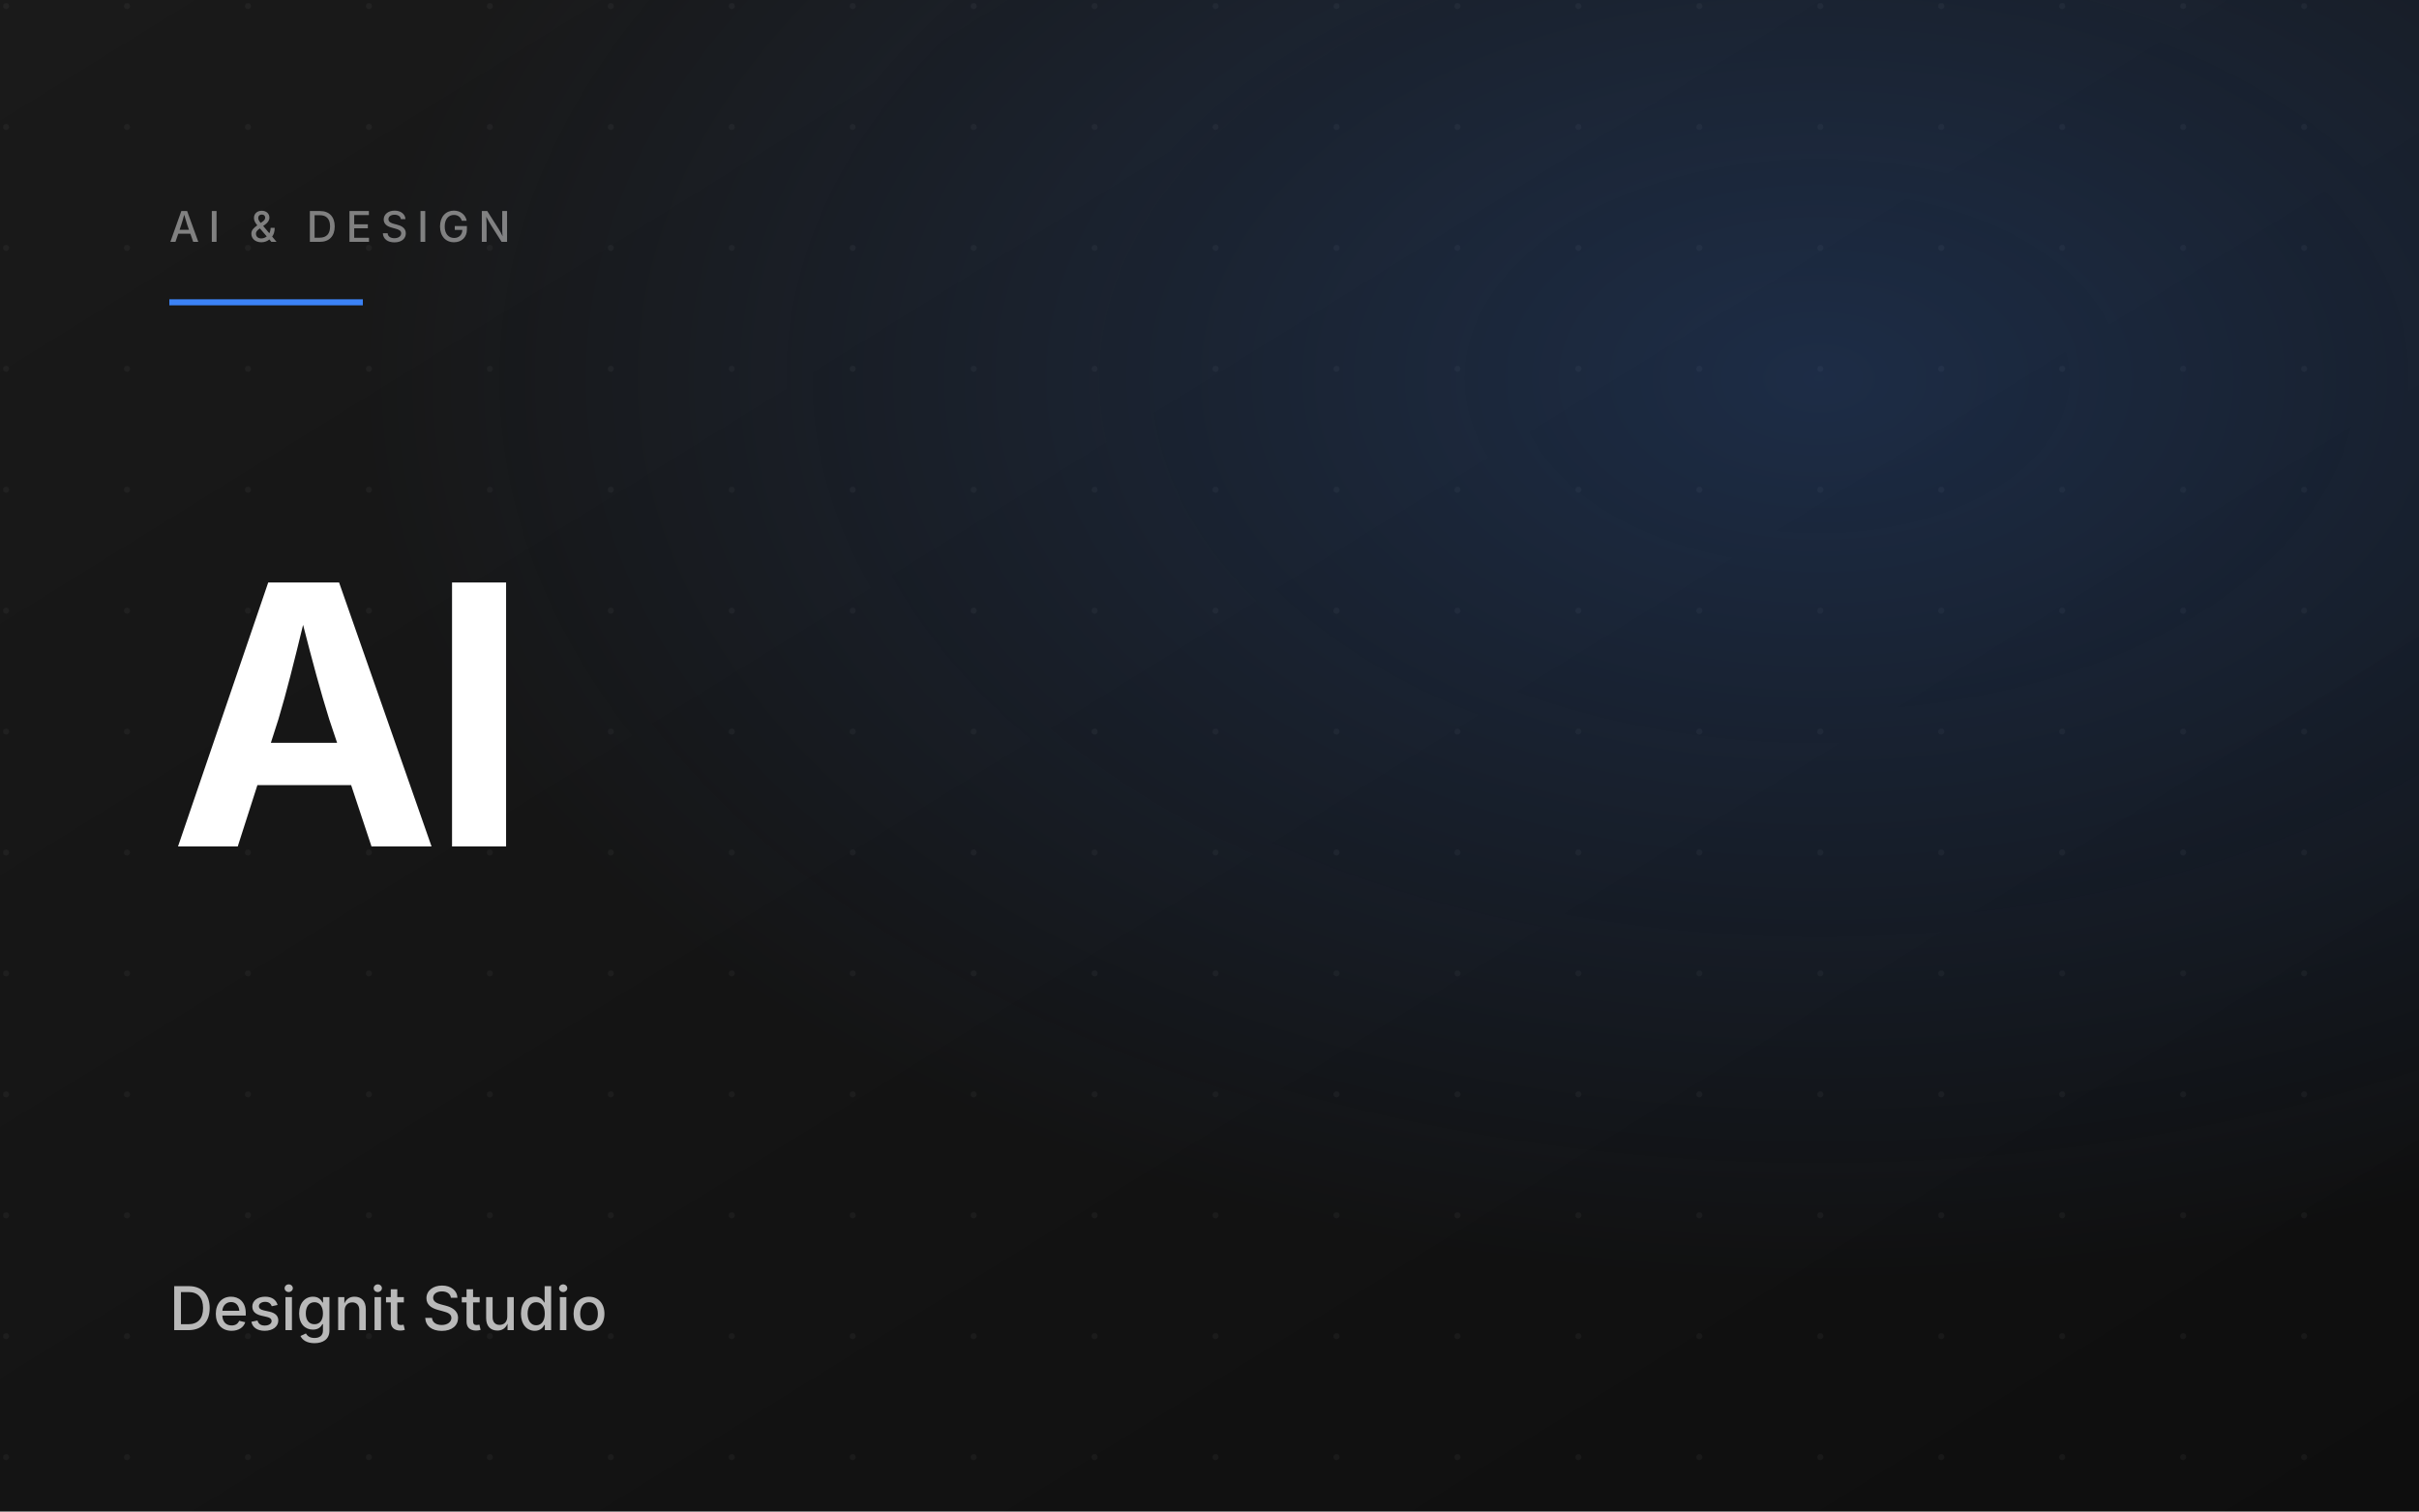
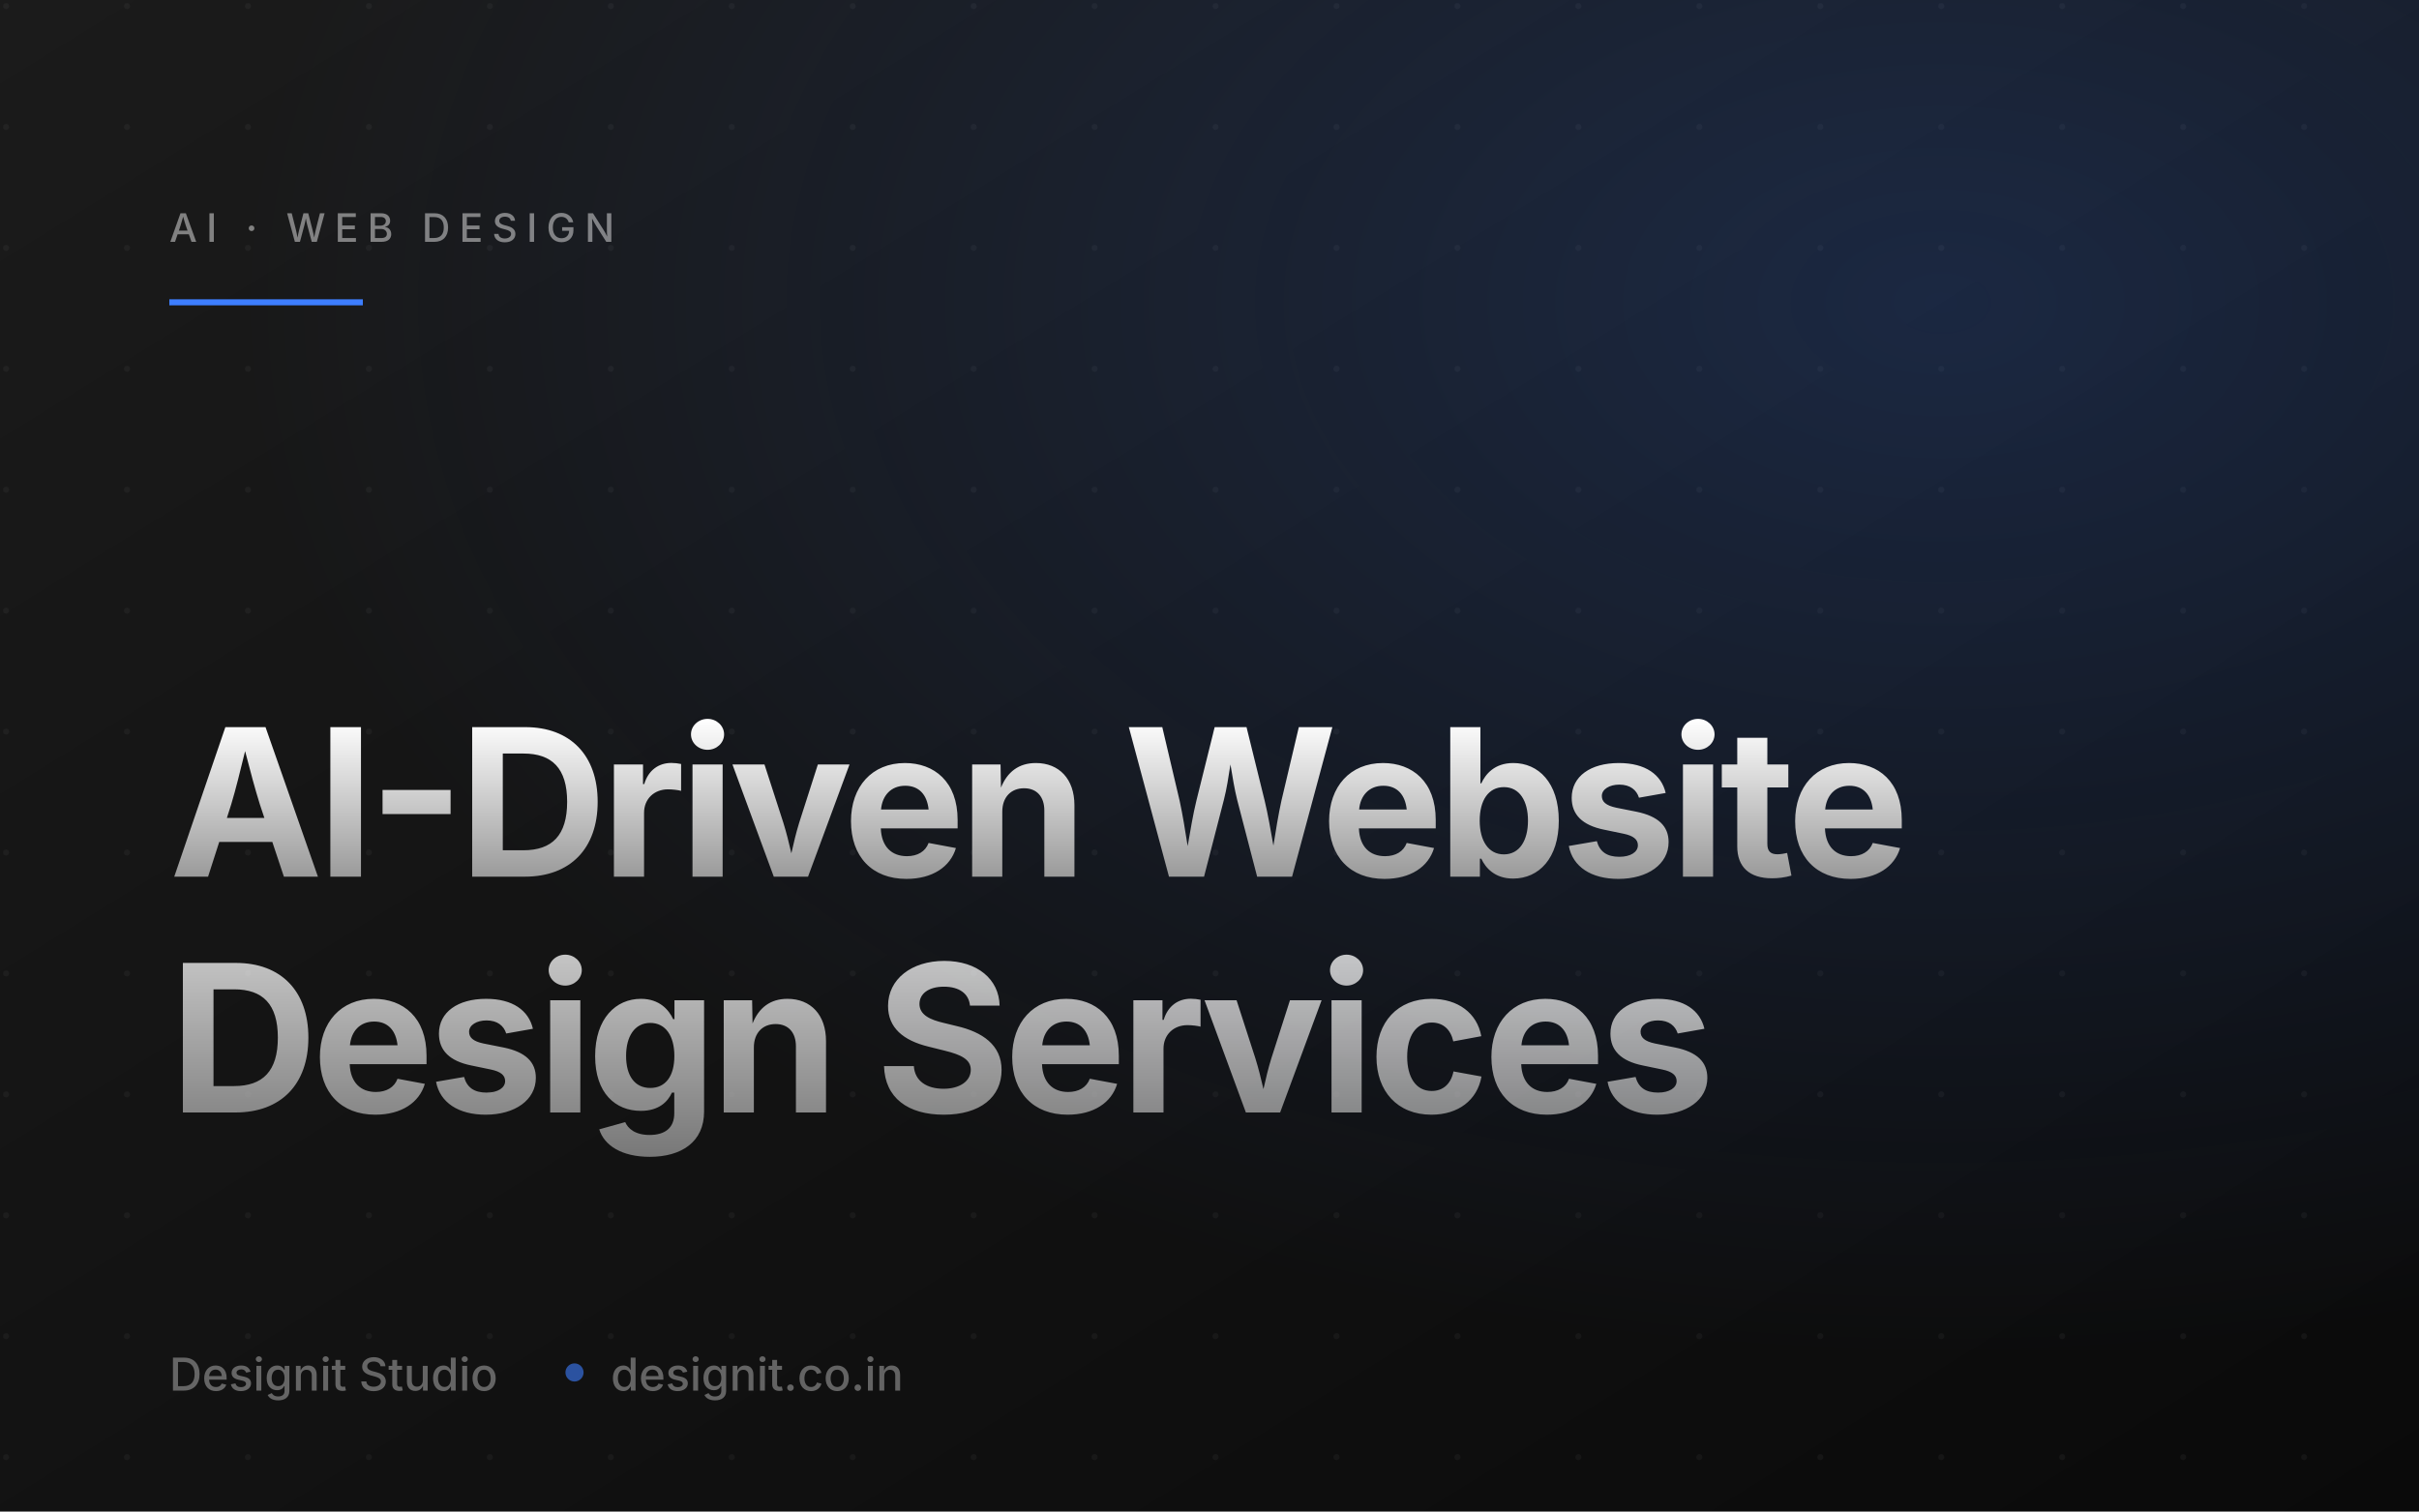
<svg xmlns="http://www.w3.org/2000/svg" viewBox="0 0 800 500" preserveAspectRatio="xMidYMid slice">
  <defs>
    <linearGradient id="bg" x1="0" y1="0" x2="1" y2="1">
-       <stop offset="0" stop-color="#1a1a1a" />
-       <stop offset="1" stop-color="#0e0e0e" />
+       <stop offset="0" stop-color="#1b1b1b" />
+       <stop offset="1" stop-color="#0a0a0a" />
    </linearGradient>
-     <radialGradient id="glow" cx="0.75" cy="0.25" r="0.6">
-       <stop offset="0" stop-color="#3b82f6" stop-opacity="0.22" />
-       <stop offset="1" stop-color="#3b82f6" stop-opacity="0" />
+     <radialGradient id="glow" cx="0.8" cy="0.2" r="0.7">
+       <stop offset="0" stop-color="#3d7eff" stop-opacity="0.2" />
+       <stop offset="1" stop-color="#3d7eff" stop-opacity="0" />
    </radialGradient>
+     <linearGradient id="title-grad" x1="0" y1="0" x2="0" y2="1">
+       <stop offset="0" stop-color="#ffffff" />
+       <stop offset="1" stop-color="#999999" />
+     </linearGradient>
    <pattern id="dots" x="0" y="0" width="40" height="40" patternUnits="userSpaceOnUse">
      <circle cx="2" cy="2" r="1" fill="#ffffff" fill-opacity="0.04" />
    </pattern>
  </defs>
  <rect width="800" height="500" fill="url(#bg)" />
  <rect width="800" height="500" fill="url(#dots)" />
  <rect width="800" height="500" fill="url(#glow)" />
-   <g font-family="Inter, system-ui, sans-serif" fill="#ffffff">
-     <text x="56" y="80" font-size="14" font-weight="500" letter-spacing="3" fill-opacity="0.45">AI &amp; DESIGN</text>
-     <text x="56" y="280" font-size="120" font-weight="700" letter-spacing="-4">AI</text>
-     <text x="56" y="440" font-size="20" font-weight="500" fill-opacity="0.7">Designit Studio</text>
-   </g>
-   <line x1="56" y1="100" x2="120" y2="100" stroke="#3b82f6" stroke-width="2" />
+   <text x="56" y="80" font-family="Inter, system-ui, sans-serif" font-size="13" font-weight="500" letter-spacing="3" fill="#ffffff" fill-opacity="0.45">AI · WEB DESIGN</text>
+   <line x1="56" y1="100" x2="120" y2="100" stroke="#3d7eff" stroke-width="2" />
+   <text x="56" y="290" font-family="Inter, system-ui, sans-serif" font-size="68" font-weight="700" letter-spacing="-2" fill="url(#title-grad)">AI-Driven Website</text>
+   <text x="56" y="368" font-family="Inter, system-ui, sans-serif" font-size="68" font-weight="700" letter-spacing="-2" fill="url(#title-grad)" fill-opacity="0.75">Design Services</text>
+   <text x="56" y="460" font-family="Inter, system-ui, sans-serif" font-size="15" font-weight="500" fill="#ffffff" fill-opacity="0.35">Designit Studio</text>
+   <circle cx="190" cy="454" r="3" fill="#3d7eff" fill-opacity="0.6" />
+   <text x="202" y="460" font-family="Inter, system-ui, sans-serif" font-size="15" font-weight="500" fill="#ffffff" fill-opacity="0.35">designit.co.in</text>
</svg>
